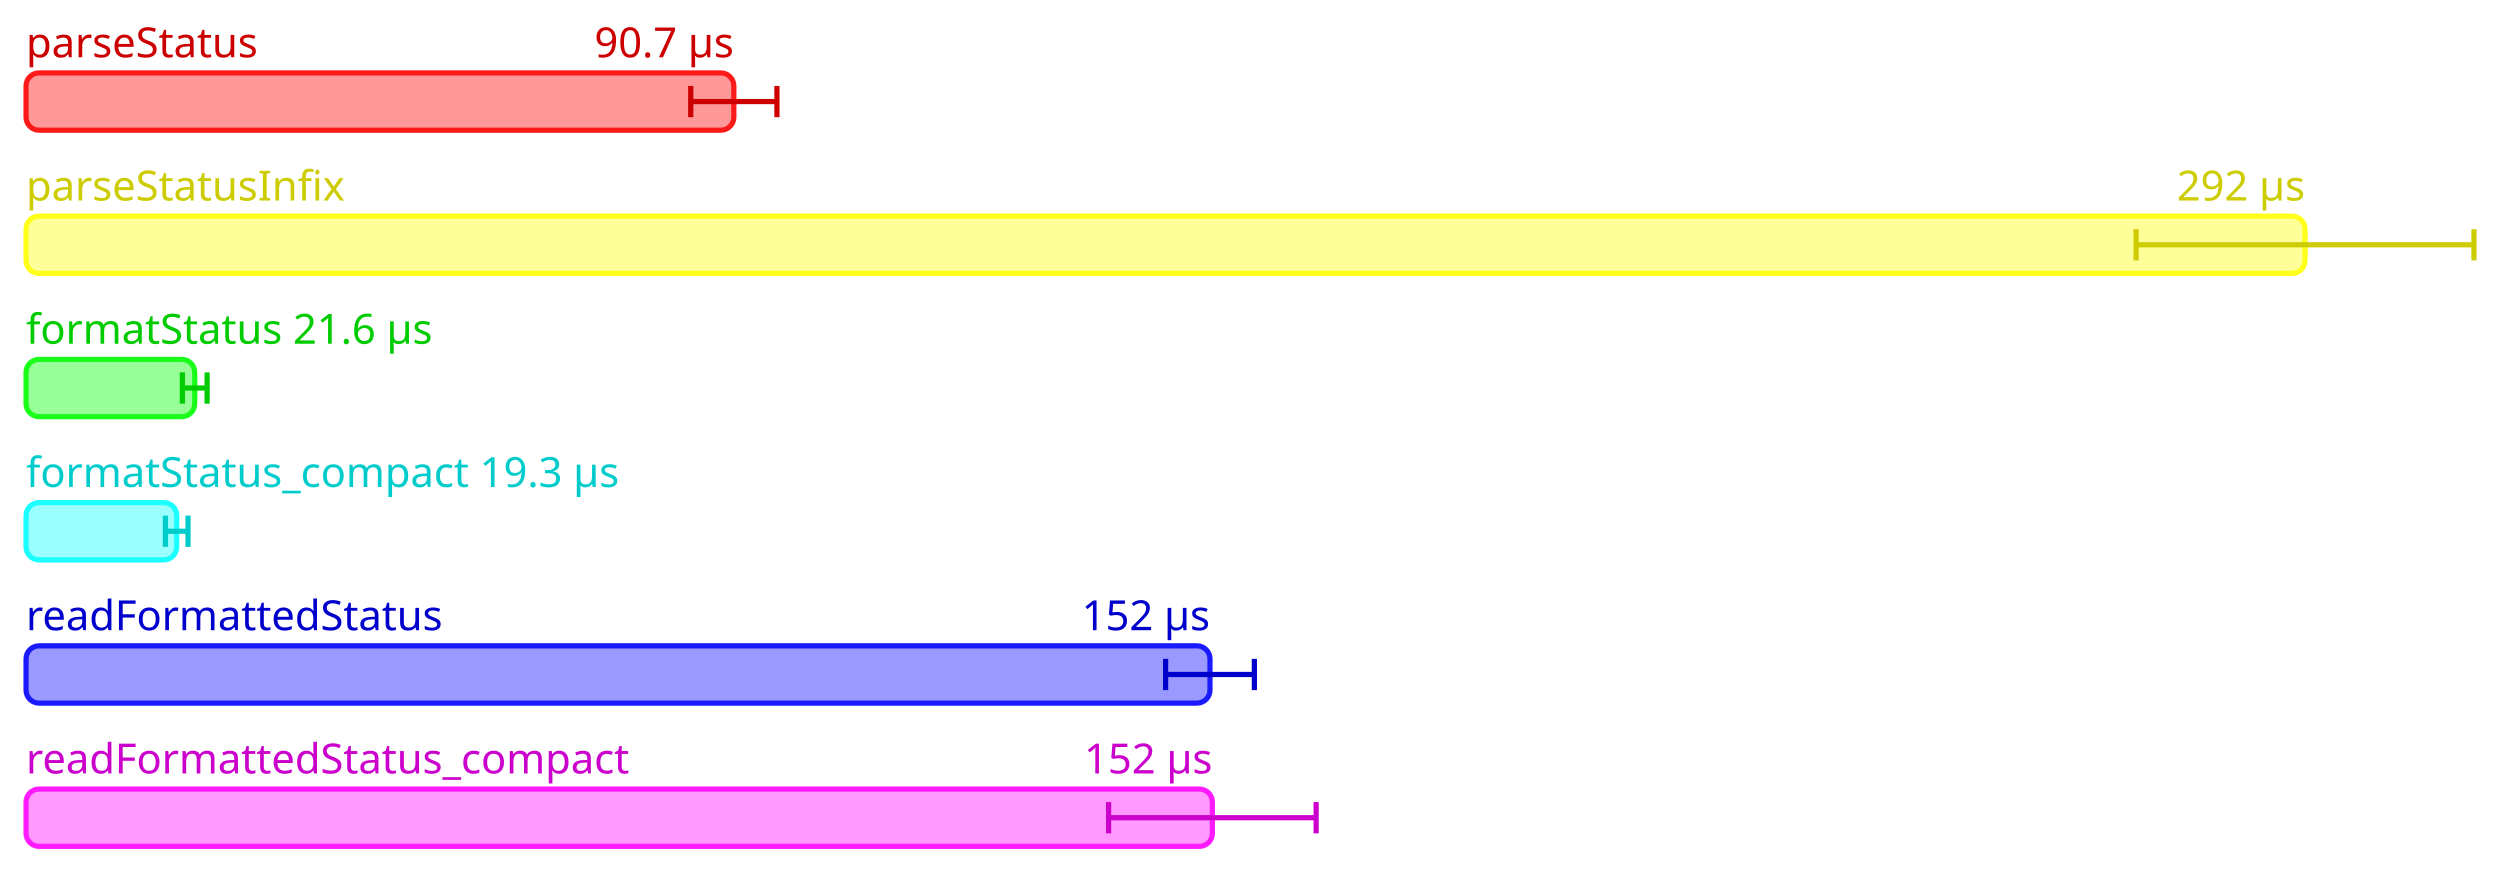
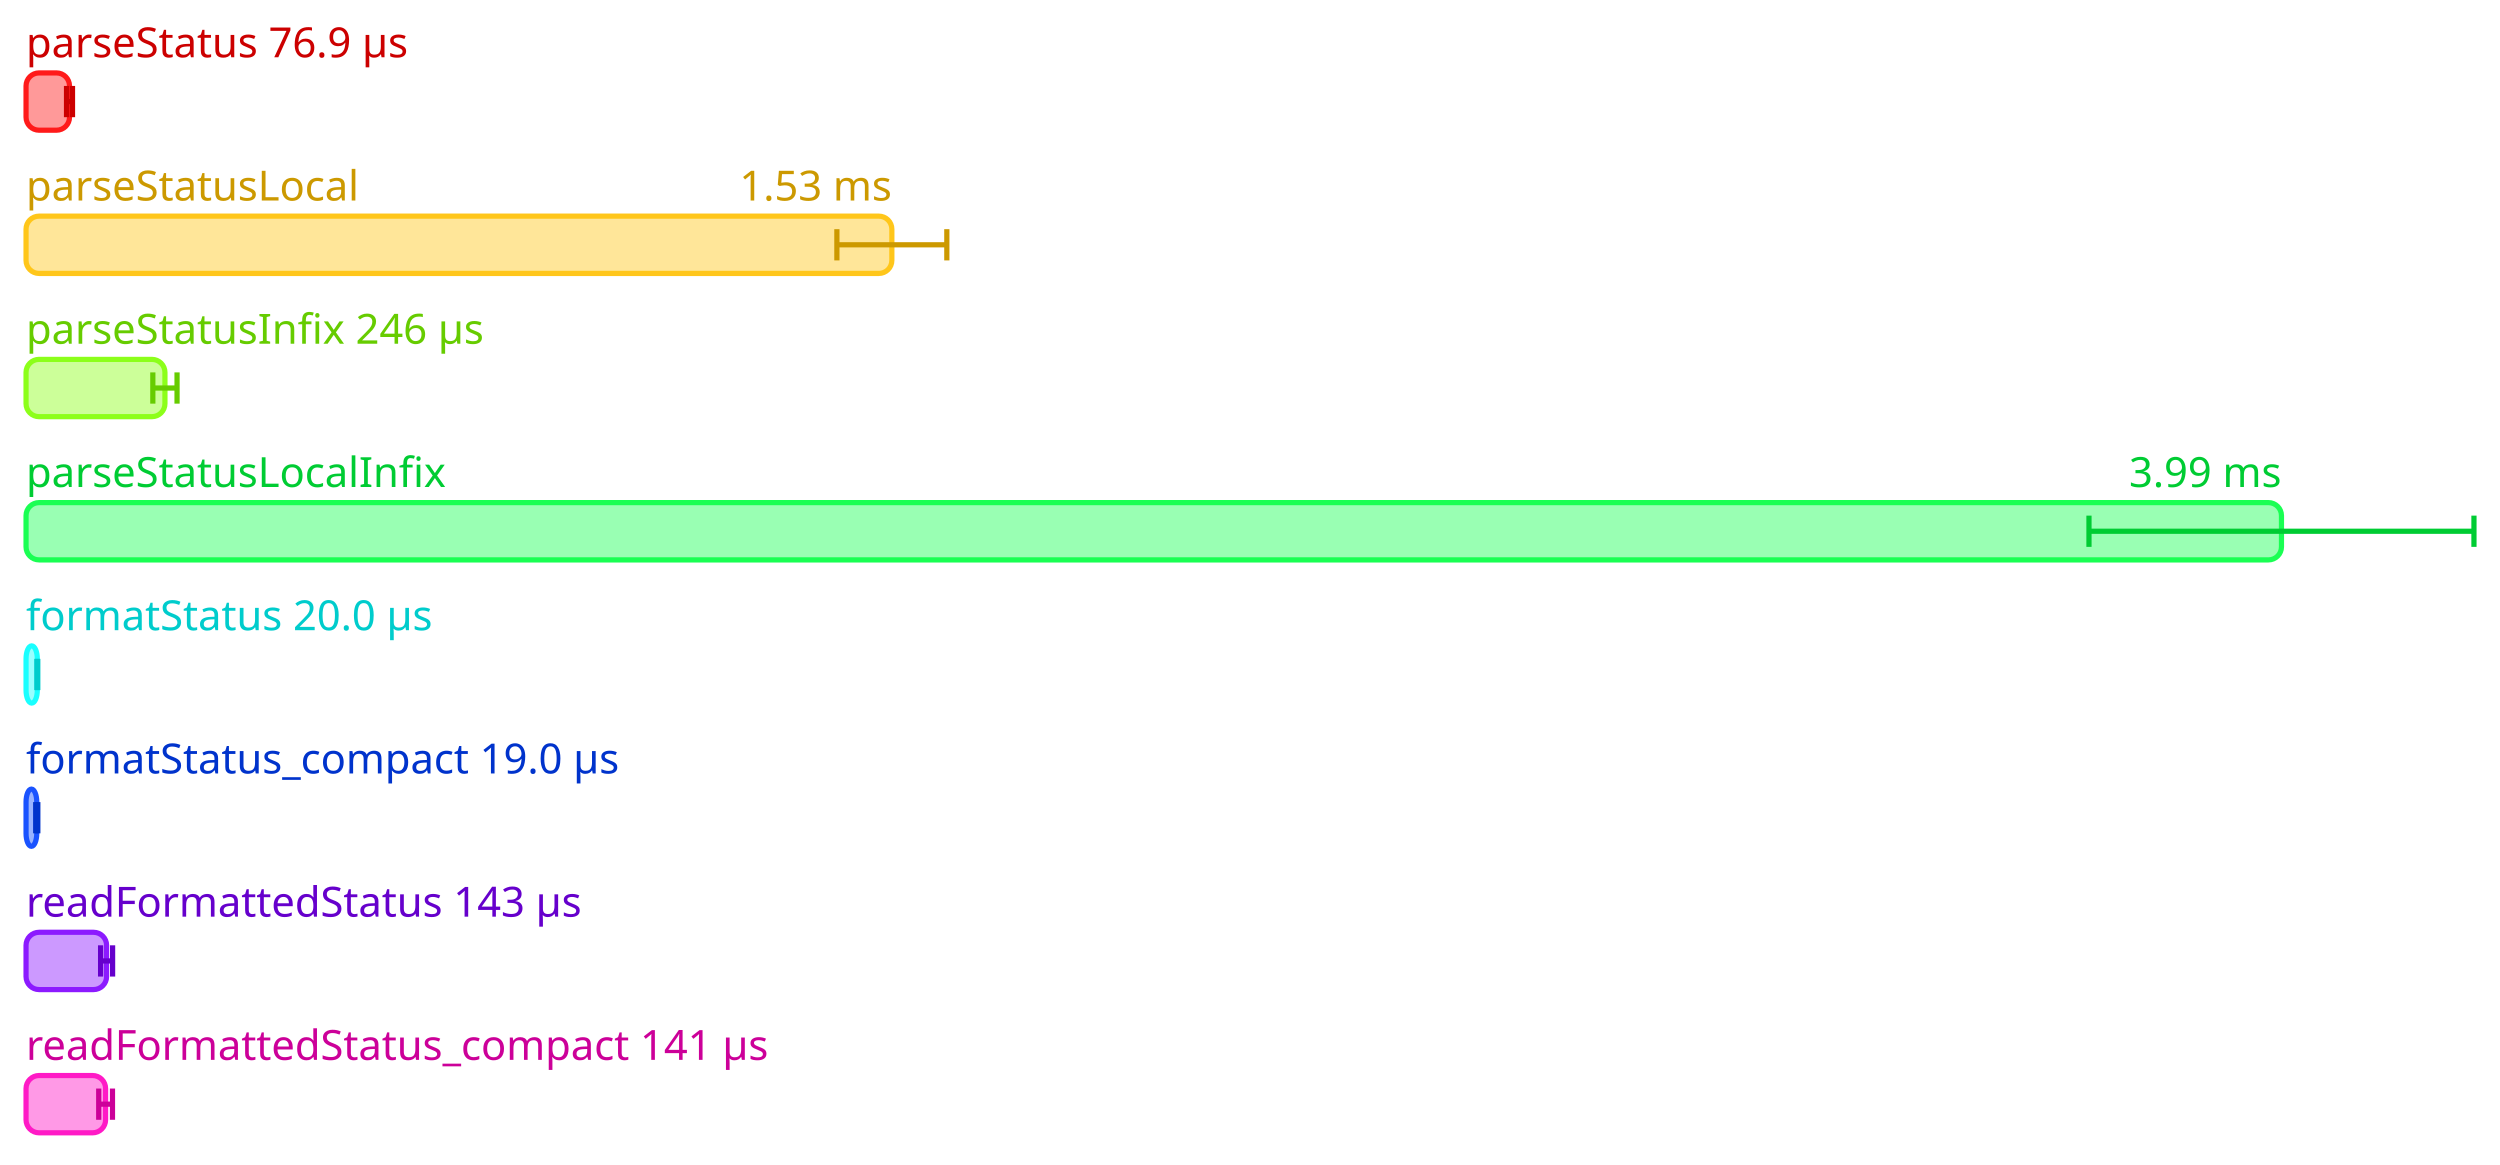
- <svg xmlns="http://www.w3.org/2000/svg" height="337" width="960.0" font-size="16" font-family="sans-serif" stroke-width="2">
+ <svg xmlns="http://www.w3.org/2000/svg" height="447" width="960.0" font-size="16" font-family="sans-serif" stroke-width="2">
  <g transform="translate(10.0 0)">
-     <g fill="hsl(0, 100%, 40%)">
-       <text y="22">parseStatus</text>
-       <text y="22" x="271.794" text-anchor="end">90.7 μs</text>
+     <text fill="hsl(0, 100%, 40%)" y="22">parseStatus 76.9 μs</text>
+     <g>
+       <rect y="28" rx="5" height="22" width="16.692" fill="hsl(0, 100%, 80%)" stroke="hsl(0, 100%, 55%)" />
+       <g stroke="hsl(0, 100%, 40%)">
+         <line x1="15.544" x2="17.84" y1="39" y2="39" />
+         <line x1="15.544" x2="15.544" y1="33" y2="45" />
+         <line x1="17.84" x2="17.84" y1="33" y2="45" />
+       </g>
+     </g>
+     <g fill="hsl(45, 100%, 40%)">
+       <text y="77">parseStatusLocal</text>
+       <text y="77" x="332.471" text-anchor="end">1.53 ms</text>
    </g>
    <g>
-       <rect y="28" rx="5" height="22" width="271.794" fill="hsl(0, 100%, 80%)" stroke="hsl(0, 100%, 55%)" />
-       <g stroke="hsl(0, 100%, 40%)">
-         <line x1="255.246" x2="288.343" y1="39" y2="39" />
-         <line x1="255.246" x2="255.246" y1="33" y2="45" />
-         <line x1="288.343" x2="288.343" y1="33" y2="45" />
+       <rect y="83" rx="5" height="22" width="332.471" fill="hsl(45, 100%, 80%)" stroke="hsl(45, 100%, 55%)" />
+       <g stroke="hsl(45, 100%, 40%)">
+         <line x1="311.363" x2="353.579" y1="94" y2="94" />
+         <line x1="311.363" x2="311.363" y1="88" y2="100" />
+         <line x1="353.579" x2="353.579" y1="88" y2="100" />
      </g>
    </g>
-     <g fill="hsl(60, 100%, 40%)">
-       <text y="77">parseStatusInfix</text>
-       <text y="77" x="875.13" text-anchor="end">292  μs</text>
+     <text fill="hsl(90, 100%, 40%)" y="132">parseStatusInfix 246  μs</text>
+     <g>
+       <rect y="138" rx="5" height="22" width="53.336" fill="hsl(90, 100%, 80%)" stroke="hsl(90, 100%, 55%)" />
+       <g stroke="hsl(90, 100%, 40%)">
+         <line x1="48.687" x2="57.985" y1="149" y2="149" />
+         <line x1="48.687" x2="48.687" y1="143" y2="155" />
+         <line x1="57.985" x2="57.985" y1="143" y2="155" />
+       </g>
+     </g>
+     <g fill="hsl(135, 100%, 40%)">
+       <text y="187">parseStatusLocalInfix</text>
+       <text y="187" x="866.083" text-anchor="end">3.99 ms</text>
    </g>
    <g>
-       <rect y="83" rx="5" height="22" width="875.13" fill="hsl(60, 100%, 80%)" stroke="hsl(60, 100%, 55%)" />
-       <g stroke="hsl(60, 100%, 40%)">
-         <line x1="810.26" x2="940.0" y1="94" y2="94" />
-         <line x1="810.26" x2="810.26" y1="88" y2="100" />
-         <line x1="940.0" x2="940.0" y1="88" y2="100" />
+       <rect y="193" rx="5" height="22" width="866.083" fill="hsl(135, 100%, 80%)" stroke="hsl(135, 100%, 55%)" />
+       <g stroke="hsl(135, 100%, 40%)">
+         <line x1="792.166" x2="940.0" y1="204" y2="204" />
+         <line x1="792.166" x2="792.166" y1="198" y2="210" />
+         <line x1="940.0" x2="940.0" y1="198" y2="210" />
      </g>
    </g>
-     <text fill="hsl(120, 100%, 40%)" y="132">formatStatus 21.6 μs</text>
+     <text fill="hsl(180, 100%, 40%)" y="242">formatStatus 20.0 μs</text>
    <g>
-       <rect y="138" rx="5" height="22" width="64.781" fill="hsl(120, 100%, 80%)" stroke="hsl(120, 100%, 55%)" />
-       <g stroke="hsl(120, 100%, 40%)">
-         <line x1="60.021" x2="69.541" y1="149" y2="149" />
-         <line x1="60.021" x2="60.021" y1="143" y2="155" />
-         <line x1="69.541" x2="69.541" y1="143" y2="155" />
+       <rect y="248" rx="5" height="22" width="4.33" fill="hsl(180, 100%, 80%)" stroke="hsl(180, 100%, 55%)" />
+       <g stroke="hsl(180, 100%, 40%)">
+         <line x1="4.15" x2="4.509" y1="259" y2="259" />
+         <line x1="4.15" x2="4.15" y1="253" y2="265" />
+         <line x1="4.509" x2="4.509" y1="253" y2="265" />
      </g>
    </g>
-     <text fill="hsl(180, 100%, 40%)" y="187">formatStatus_compact 19.3 μs</text>
+     <text fill="hsl(225, 100%, 40%)" y="297">formatStatus_compact 19.0 μs</text>
    <g>
-       <rect y="193" rx="5" height="22" width="57.865" fill="hsl(180, 100%, 80%)" stroke="hsl(180, 100%, 55%)" />
-       <g stroke="hsl(180, 100%, 40%)">
-         <line x1="53.525" x2="62.205" y1="204" y2="204" />
-         <line x1="53.525" x2="53.525" y1="198" y2="210" />
-         <line x1="62.205" x2="62.205" y1="198" y2="210" />
+       <rect y="303" rx="5" height="22" width="4.116" fill="hsl(225, 100%, 80%)" stroke="hsl(225, 100%, 55%)" />
+       <g stroke="hsl(225, 100%, 40%)">
+         <line x1="3.708" x2="4.523" y1="314" y2="314" />
+         <line x1="3.708" x2="3.708" y1="308" y2="320" />
+         <line x1="4.523" x2="4.523" y1="308" y2="320" />
      </g>
    </g>
-     <g fill="hsl(240, 100%, 40%)">
-       <text y="242">readFormattedStatus</text>
-       <text y="242" x="454.634" text-anchor="end">152  μs</text>
-     </g>
+     <text fill="hsl(270, 100%, 40%)" y="352">readFormattedStatus 143  μs</text>
    <g>
-       <rect y="248" rx="5" height="22" width="454.634" fill="hsl(240, 100%, 80%)" stroke="hsl(240, 100%, 55%)" />
-       <g stroke="hsl(240, 100%, 40%)">
-         <line x1="437.593" x2="471.674" y1="259" y2="259" />
-         <line x1="437.593" x2="437.593" y1="253" y2="265" />
-         <line x1="471.674" x2="471.674" y1="253" y2="265" />
+       <rect y="358" rx="5" height="22" width="30.931" fill="hsl(270, 100%, 80%)" stroke="hsl(270, 100%, 55%)" />
+       <g stroke="hsl(270, 100%, 40%)">
+         <line x1="28.626" x2="33.237" y1="369" y2="369" />
+         <line x1="28.626" x2="28.626" y1="363" y2="375" />
+         <line x1="33.237" x2="33.237" y1="363" y2="375" />
      </g>
    </g>
-     <g fill="hsl(300, 100%, 40%)">
-       <text y="297">readFormattedStatus_compact</text>
-       <text y="297" x="455.552" text-anchor="end">152  μs</text>
-     </g>
+     <text fill="hsl(315, 100%, 40%)" y="407">readFormattedStatus_compact 141  μs</text>
    <g>
-       <rect y="303" rx="5" height="22" width="455.552" fill="hsl(300, 100%, 80%)" stroke="hsl(300, 100%, 55%)" />
-       <g stroke="hsl(300, 100%, 40%)">
-         <line x1="415.703" x2="495.401" y1="314" y2="314" />
-         <line x1="415.703" x2="415.703" y1="308" y2="320" />
-         <line x1="495.401" x2="495.401" y1="308" y2="320" />
+       <rect y="413" rx="5" height="22" width="30.55" fill="hsl(315, 100%, 80%)" stroke="hsl(315, 100%, 55%)" />
+       <g stroke="hsl(315, 100%, 40%)">
+         <line x1="27.907" x2="33.193" y1="424" y2="424" />
+         <line x1="27.907" x2="27.907" y1="418" y2="430" />
+         <line x1="33.193" x2="33.193" y1="418" y2="430" />
      </g>
    </g>
  </g>
</svg>
